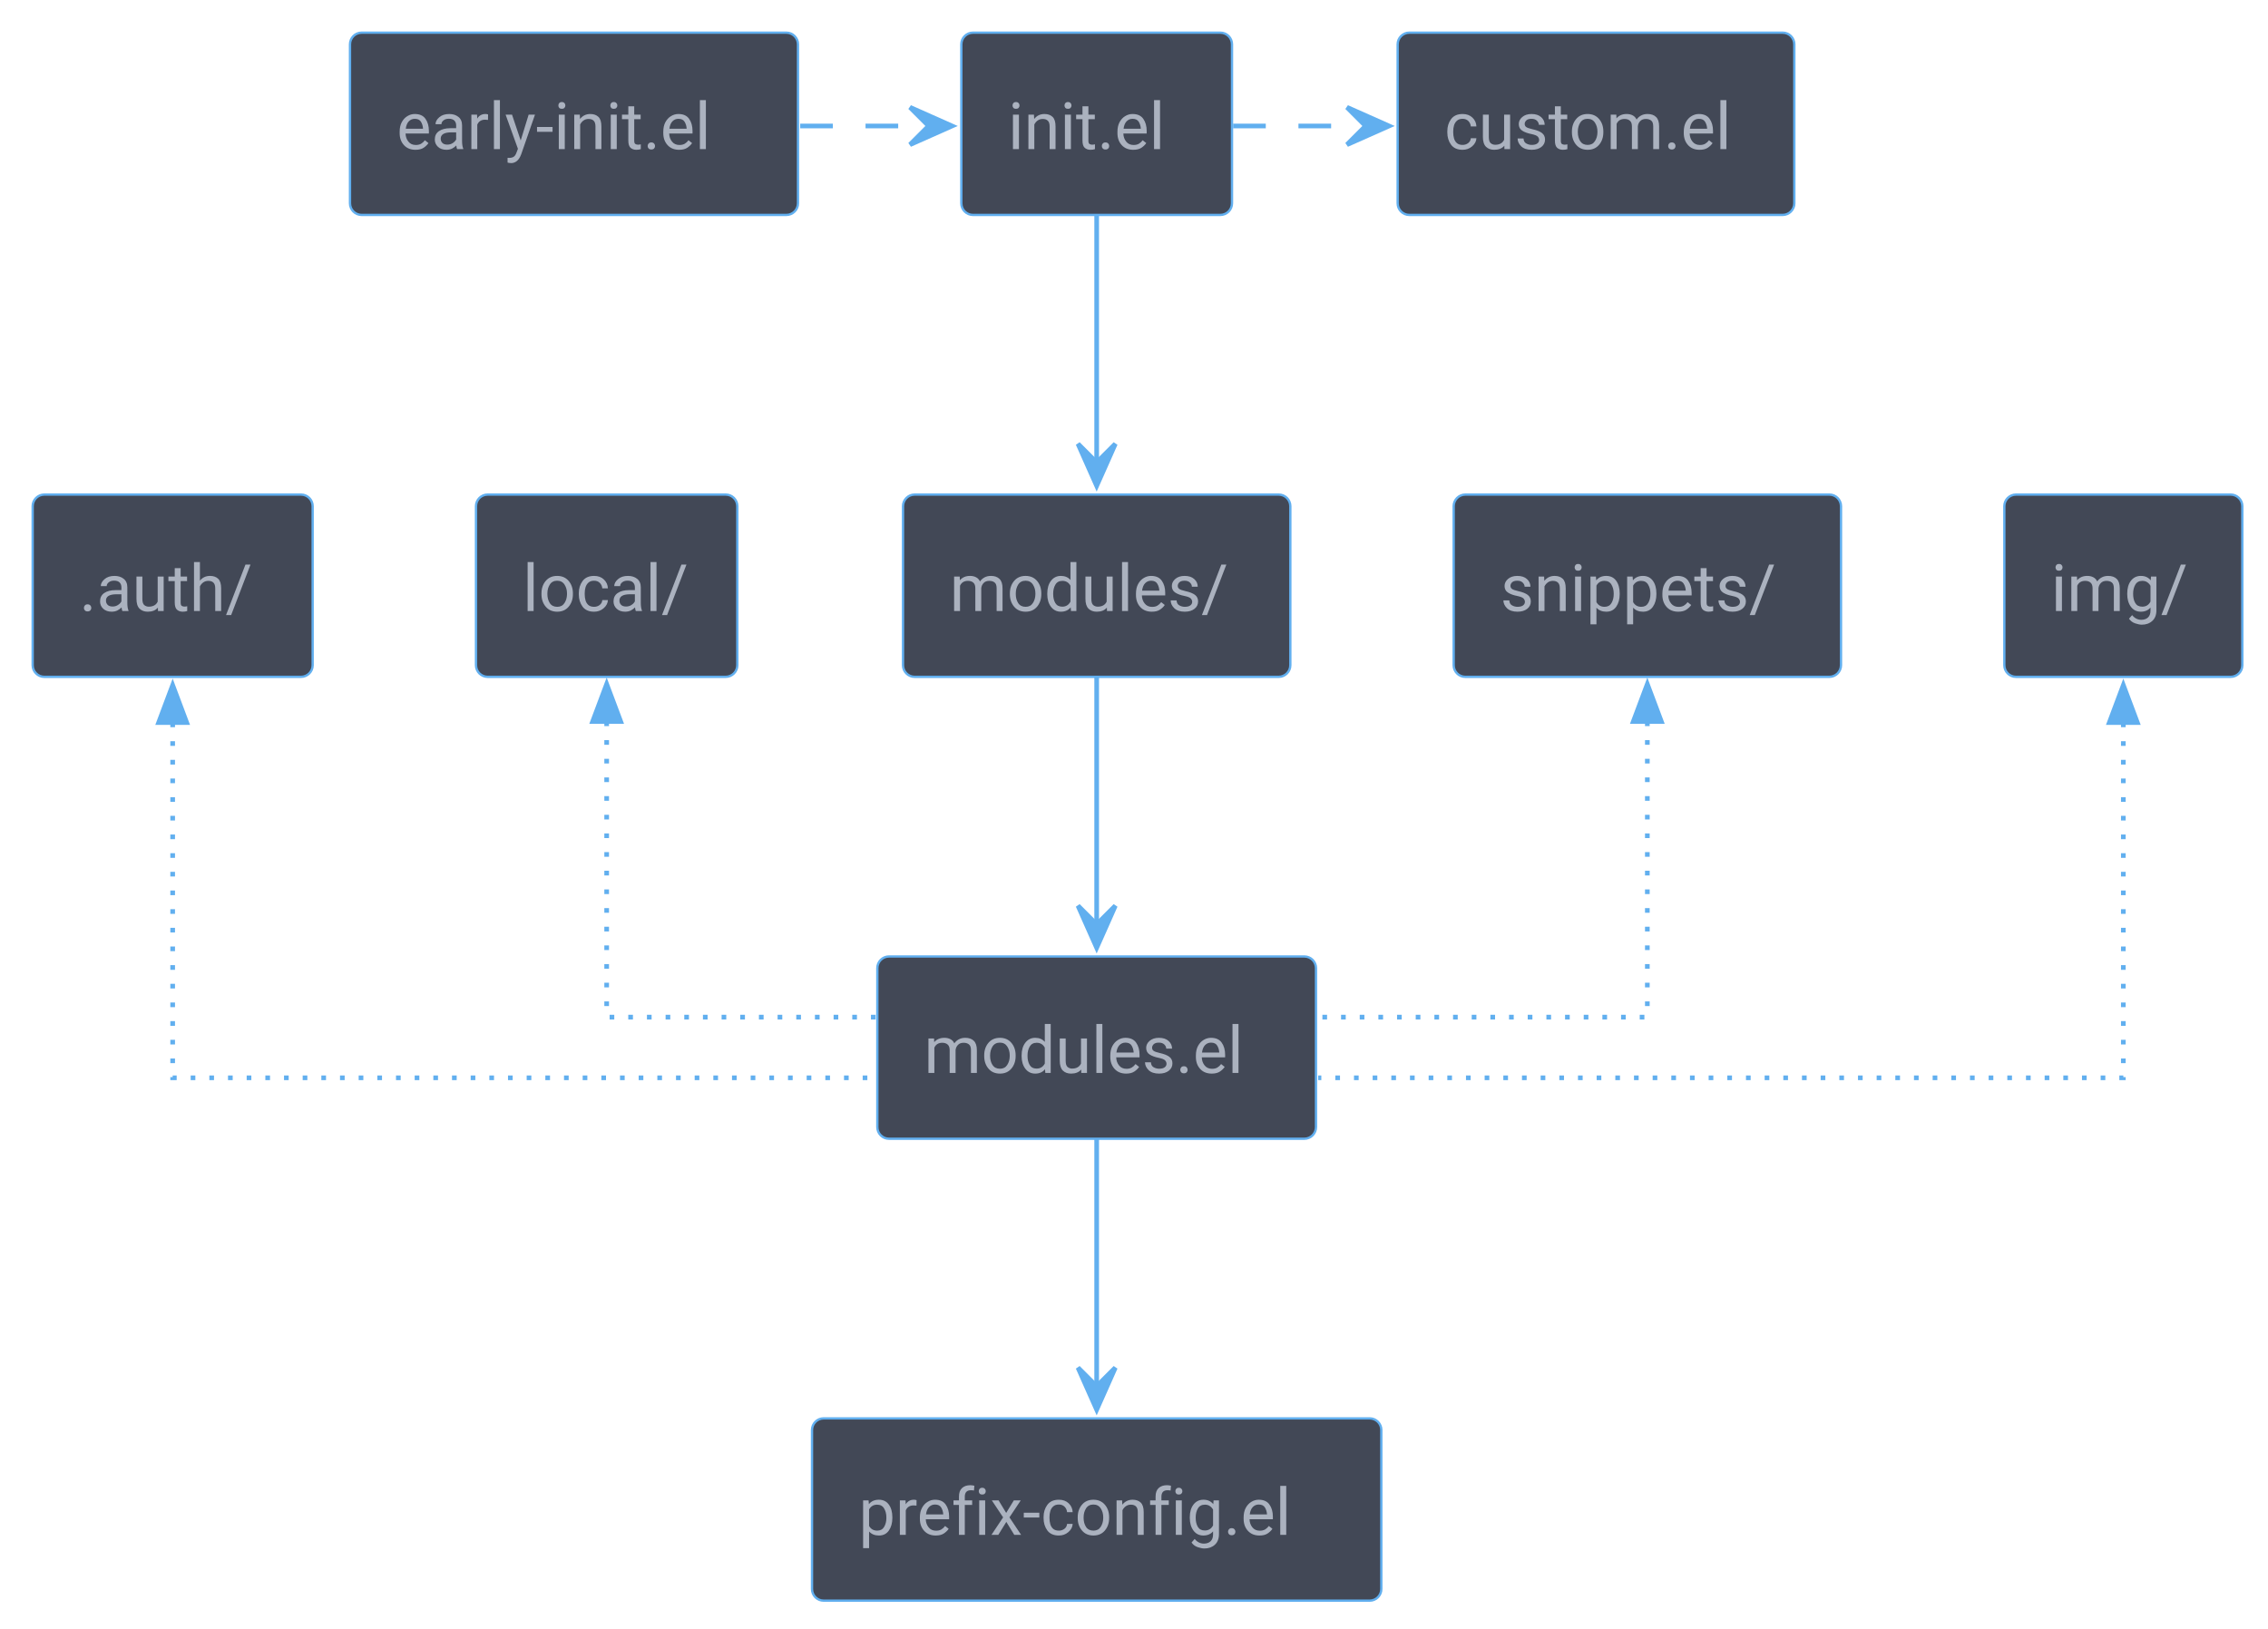
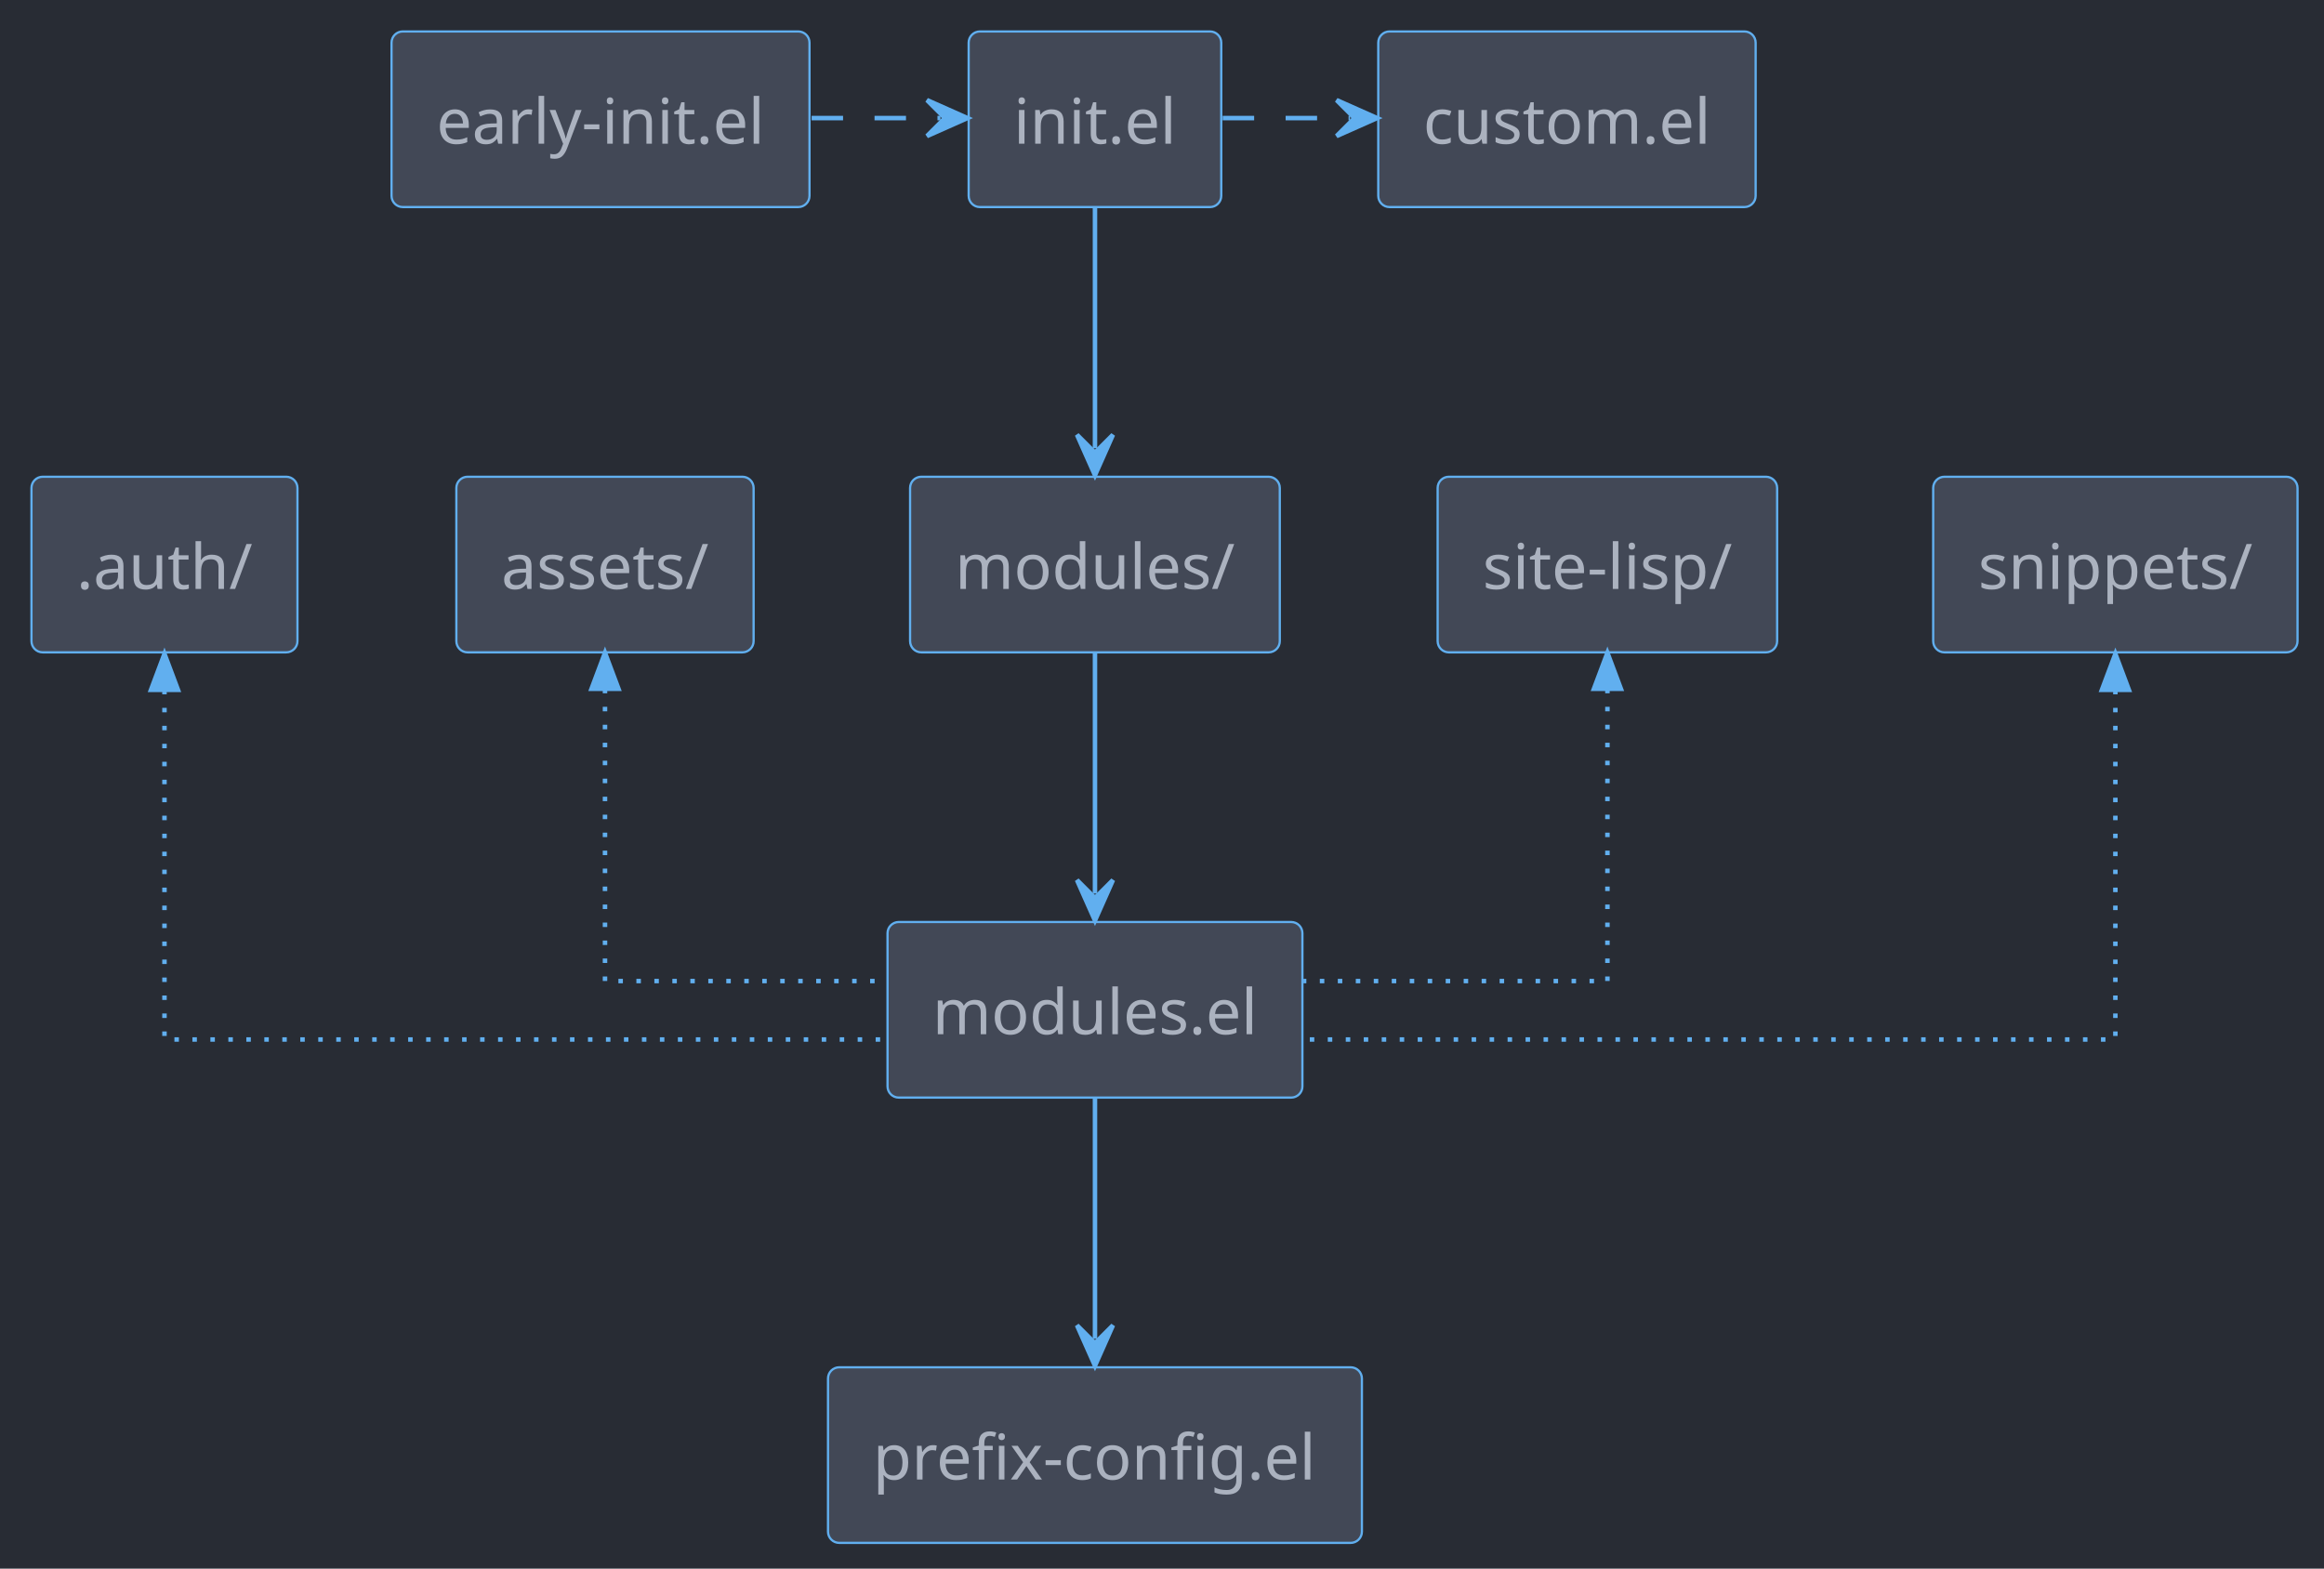
- <svg xmlns="http://www.w3.org/2000/svg" contentStyleType="text/css" height="349px" preserveAspectRatio="none" style="width:486px;height:349px;" version="1.1" viewBox="0 0 486 349" width="486px" zoomAndPan="magnify">
+ <svg xmlns="http://www.w3.org/2000/svg" contentStyleType="text/css" data-diagram-type="DESCRIPTION" height="349px" preserveAspectRatio="none" style="width:517px;height:349px;background:#282C34;" version="1.1" viewBox="0 0 517 349" width="517px" zoomAndPan="magnify">
  <defs />
  <g>
-     <g id="elem_Einit">
-       <rect fill="#424856" height="39.068" rx="2.5" ry="2.5" style="stroke:#61AFEF;stroke-width:0.5;" width="96" x="75" y="7" />
-       <text fill="#ABB2BF" font-family="-apple-system, BlinkMacSystemFont, &quot;Segoe UI&quot;, Roboto, &quot;Helvetica Neue&quot;, Arial, &quot;Noto Sans&quot;, sans-serif, &quot;Apple Color Emoji&quot;, &quot;Segoe UI Emoji&quot;, &quot;Segoe UI Symbol&quot;, &quot;Noto Color Emoji&quot;" font-size="14" lengthAdjust="spacing" textLength="76" x="85" y="31.966">early-init.el</text>
+     <rect fill="#282C34" height="349" style="stroke:none;stroke-width:1;" width="517" x="0" y="0" />
+     <g class="entity" data-entity="Einit" data-source-line="4" data-uid="ent0002" id="entity_Einit">
+       <rect fill="#424856" height="39.068" rx="2.5" ry="2.5" style="stroke:#61AFEF;stroke-width:0.5;" width="92.982" x="87.1" y="7" />
+       <text fill="#ABB2BF" font-family="Noto Sans" font-size="14" lengthAdjust="spacing" textLength="72.982" x="97.1" y="31.966">early-init.el</text>
    </g>
-     <g id="elem_Init">
-       <rect fill="#424856" height="39.068" rx="2.5" ry="2.5" style="stroke:#61AFEF;stroke-width:0.5;" width="58" x="206" y="7" />
-       <text fill="#ABB2BF" font-family="-apple-system, BlinkMacSystemFont, &quot;Segoe UI&quot;, Roboto, &quot;Helvetica Neue&quot;, Arial, &quot;Noto Sans&quot;, sans-serif, &quot;Apple Color Emoji&quot;, &quot;Segoe UI Emoji&quot;, &quot;Segoe UI Symbol&quot;, &quot;Noto Color Emoji&quot;" font-size="14" lengthAdjust="spacing" textLength="38" x="216" y="31.966">init.el</text>
+     <g class="entity" data-entity="Init" data-source-line="5" data-uid="ent0003" id="entity_Init">
+       <rect fill="#424856" height="39.068" rx="2.5" ry="2.5" style="stroke:#61AFEF;stroke-width:0.5;" width="56.19" x="215.49" y="7" />
+       <text fill="#ABB2BF" font-family="Noto Sans" font-size="14" lengthAdjust="spacing" textLength="36.19" x="225.49" y="31.966">init.el</text>
    </g>
-     <g id="elem_Mod">
-       <rect fill="#424856" height="39.068" rx="2.5" ry="2.5" style="stroke:#61AFEF;stroke-width:0.5;" width="94" x="188" y="205" />
-       <text fill="#ABB2BF" font-family="-apple-system, BlinkMacSystemFont, &quot;Segoe UI&quot;, Roboto, &quot;Helvetica Neue&quot;, Arial, &quot;Noto Sans&quot;, sans-serif, &quot;Apple Color Emoji&quot;, &quot;Segoe UI Emoji&quot;, &quot;Segoe UI Symbol&quot;, &quot;Noto Color Emoji&quot;" font-size="14" lengthAdjust="spacing" textLength="74" x="198" y="229.966">modules.el</text>
+     <g class="entity" data-entity="Mod" data-source-line="6" data-uid="ent0004" id="entity_Mod">
+       <rect fill="#424856" height="39.068" rx="2.5" ry="2.5" style="stroke:#61AFEF;stroke-width:0.5;" width="92.296" x="197.44" y="205.13" />
+       <text fill="#ABB2BF" font-family="Noto Sans" font-size="14" lengthAdjust="spacing" textLength="72.296" x="207.44" y="230.096">modules.el</text>
    </g>
-     <g id="elem_Cstm">
-       <rect fill="#424856" height="39.068" rx="2.5" ry="2.5" style="stroke:#61AFEF;stroke-width:0.5;" width="85" x="299.5" y="7" />
-       <text fill="#ABB2BF" font-family="-apple-system, BlinkMacSystemFont, &quot;Segoe UI&quot;, Roboto, &quot;Helvetica Neue&quot;, Arial, &quot;Noto Sans&quot;, sans-serif, &quot;Apple Color Emoji&quot;, &quot;Segoe UI Emoji&quot;, &quot;Segoe UI Symbol&quot;, &quot;Noto Color Emoji&quot;" font-size="14" lengthAdjust="spacing" textLength="65" x="309.5" y="31.966">custom.el</text>
+     <g class="entity" data-entity="Cstm" data-source-line="7" data-uid="ent0005" id="entity_Cstm">
+       <rect fill="#424856" height="39.068" rx="2.5" ry="2.5" style="stroke:#61AFEF;stroke-width:0.5;" width="83.952" x="306.61" y="7" />
+       <text fill="#ABB2BF" font-family="Noto Sans" font-size="14" lengthAdjust="spacing" textLength="63.952" x="316.61" y="31.966">custom.el</text>
    </g>
-     <g id="elem_Tun">
-       <rect fill="#424856" height="39.068" rx="2.5" ry="2.5" style="stroke:#61AFEF;stroke-width:0.5;" width="122" x="174" y="304" />
-       <text fill="#ABB2BF" font-family="-apple-system, BlinkMacSystemFont, &quot;Segoe UI&quot;, Roboto, &quot;Helvetica Neue&quot;, Arial, &quot;Noto Sans&quot;, sans-serif, &quot;Apple Color Emoji&quot;, &quot;Segoe UI Emoji&quot;, &quot;Segoe UI Symbol&quot;, &quot;Noto Color Emoji&quot;" font-size="14" lengthAdjust="spacing" textLength="102" x="184" y="328.966">prefix-config.el</text>
+     <g class="entity" data-entity="Tun" data-source-line="8" data-uid="ent0006" id="entity_Tun">
+       <rect fill="#424856" height="39.068" rx="2.5" ry="2.5" style="stroke:#61AFEF;stroke-width:0.5;" width="118.77" x="184.2" y="304.2" />
+       <text fill="#ABB2BF" font-family="Noto Sans" font-size="14" lengthAdjust="spacing" textLength="98.77" x="194.2" y="329.166">prefix-config.el</text>
    </g>
-     <g id="elem_Auth">
-       <rect fill="#424856" height="39.068" rx="2.5" ry="2.5" style="stroke:#61AFEF;stroke-width:0.5;" width="60" x="7" y="106" />
-       <text fill="#ABB2BF" font-family="-apple-system, BlinkMacSystemFont, &quot;Segoe UI&quot;, Roboto, &quot;Helvetica Neue&quot;, Arial, &quot;Noto Sans&quot;, sans-serif, &quot;Apple Color Emoji&quot;, &quot;Segoe UI Emoji&quot;, &quot;Segoe UI Symbol&quot;, &quot;Noto Color Emoji&quot;" font-size="14" lengthAdjust="spacing" textLength="40" x="17" y="130.966">.auth/</text>
+     <g class="entity" data-entity="Auth" data-source-line="11" data-uid="ent0007" id="entity_Auth">
+       <rect fill="#424856" height="39.068" rx="2.5" ry="2.5" style="stroke:#61AFEF;stroke-width:0.5;" width="59.172" x="7" y="106.07" />
+       <text fill="#ABB2BF" font-family="Noto Sans" font-size="14" lengthAdjust="spacing" textLength="39.172" x="17" y="131.036">.auth/</text>
    </g>
-     <g id="elem_Img">
-       <rect fill="#424856" height="39.068" rx="2.5" ry="2.5" style="stroke:#61AFEF;stroke-width:0.5;" width="51" x="429.5" y="106" />
-       <text fill="#ABB2BF" font-family="-apple-system, BlinkMacSystemFont, &quot;Segoe UI&quot;, Roboto, &quot;Helvetica Neue&quot;, Arial, &quot;Noto Sans&quot;, sans-serif, &quot;Apple Color Emoji&quot;, &quot;Segoe UI Emoji&quot;, &quot;Segoe UI Symbol&quot;, &quot;Noto Color Emoji&quot;" font-size="14" lengthAdjust="spacing" textLength="31" x="439.5" y="130.966">img/</text>
+     <g class="entity" data-entity="Site" data-source-line="12" data-uid="ent0008" id="entity_Site">
+       <rect fill="#424856" height="39.068" rx="2.5" ry="2.5" style="stroke:#61AFEF;stroke-width:0.5;" width="75.524" x="319.82" y="106.07" />
+       <text fill="#ABB2BF" font-family="Noto Sans" font-size="14" lengthAdjust="spacing" textLength="55.524" x="329.82" y="131.036">site-lisp/</text>
    </g>
-     <g id="elem_Loc">
-       <rect fill="#424856" height="39.068" rx="2.5" ry="2.5" style="stroke:#61AFEF;stroke-width:0.5;" width="56" x="102" y="106" />
-       <text fill="#ABB2BF" font-family="-apple-system, BlinkMacSystemFont, &quot;Segoe UI&quot;, Roboto, &quot;Helvetica Neue&quot;, Arial, &quot;Noto Sans&quot;, sans-serif, &quot;Apple Color Emoji&quot;, &quot;Segoe UI Emoji&quot;, &quot;Segoe UI Symbol&quot;, &quot;Noto Color Emoji&quot;" font-size="14" lengthAdjust="spacing" textLength="36" x="112" y="130.966">local/</text>
+     <g class="entity" data-entity="Ast" data-source-line="13" data-uid="ent0009" id="entity_Ast">
+       <rect fill="#424856" height="39.068" rx="2.5" ry="2.5" style="stroke:#61AFEF;stroke-width:0.5;" width="66.13" x="101.52" y="106.07" />
+       <text fill="#ABB2BF" font-family="Noto Sans" font-size="14" lengthAdjust="spacing" textLength="46.13" x="111.52" y="131.036">assets/</text>
    </g>
-     <g id="elem_Modd">
-       <rect fill="#424856" height="39.068" rx="2.5" ry="2.5" style="stroke:#61AFEF;stroke-width:0.5;" width="83" x="193.5" y="106" />
-       <text fill="#ABB2BF" font-family="-apple-system, BlinkMacSystemFont, &quot;Segoe UI&quot;, Roboto, &quot;Helvetica Neue&quot;, Arial, &quot;Noto Sans&quot;, sans-serif, &quot;Apple Color Emoji&quot;, &quot;Segoe UI Emoji&quot;, &quot;Segoe UI Symbol&quot;, &quot;Noto Color Emoji&quot;" font-size="14" lengthAdjust="spacing" textLength="63" x="203.5" y="130.966">modules/</text>
+     <g class="entity" data-entity="Modd" data-source-line="14" data-uid="ent0010" id="entity_Modd">
+       <rect fill="#424856" height="39.068" rx="2.5" ry="2.5" style="stroke:#61AFEF;stroke-width:0.5;" width="82.244" x="202.46" y="106.07" />
+       <text fill="#ABB2BF" font-family="Noto Sans" font-size="14" lengthAdjust="spacing" textLength="62.244" x="212.46" y="131.036">modules/</text>
    </g>
-     <g id="elem_Snip">
-       <rect fill="#424856" height="39.068" rx="2.5" ry="2.5" style="stroke:#61AFEF;stroke-width:0.5;" width="83" x="311.5" y="106" />
-       <text fill="#ABB2BF" font-family="-apple-system, BlinkMacSystemFont, &quot;Segoe UI&quot;, Roboto, &quot;Helvetica Neue&quot;, Arial, &quot;Noto Sans&quot;, sans-serif, &quot;Apple Color Emoji&quot;, &quot;Segoe UI Emoji&quot;, &quot;Segoe UI Symbol&quot;, &quot;Noto Color Emoji&quot;" font-size="14" lengthAdjust="spacing" textLength="63" x="321.5" y="130.966">snippets/</text>
+     <g class="entity" data-entity="Snip" data-source-line="15" data-uid="ent0011" id="entity_Snip">
+       <rect fill="#424856" height="39.068" rx="2.5" ry="2.5" style="stroke:#61AFEF;stroke-width:0.5;" width="81.054" x="430.06" y="106.07" />
+       <text fill="#ABB2BF" font-family="Noto Sans" font-size="14" lengthAdjust="spacing" textLength="61.054" x="440.06" y="131.036">snippets/</text>
    </g>
-     <g id="link_Einit_Init">
-       <path d="M171.47,27 C171.47,27 199,27 199,27 " fill="none" id="Einit-to-Init" style="stroke:#61AFEF;stroke-width:1.0;stroke-dasharray:7.0,7.0;" />
-       <polygon fill="#61AFEF" points="204,27,195,23,199,27,195,31,204,27" style="stroke:#61AFEF;stroke-width:1.0;" />
+     <g class="link" data-entity-1="Einit" data-entity-2="Init" data-source-line="17" data-uid="lnk12" id="link_Einit_Init">
+       <path d="M180.55,26.27 C192.35,26.27 198.65,26.27 209.22,26.27" fill="none" id="Einit-to-Init" style="stroke:#61AFEF;stroke-width:1;stroke-dasharray:7,7;" />
+       <polygon fill="#61AFEF" points="215.22,26.27,206.22,22.27,210.22,26.27,206.22,30.27,215.22,26.27" style="stroke:#61AFEF;stroke-width:1;" />
    </g>
-     <g id="link_Init_Modd">
-       <path d="M235,46.06 C235,46.06 235,99.13 235,99.13 " fill="none" id="Init-to-Modd" style="stroke:#61AFEF;stroke-width:1.0;" />
-       <polygon fill="#61AFEF" points="235,104.13,239,95.13,235,99.13,231,95.13,235,104.13" style="stroke:#61AFEF;stroke-width:1.0;" />
+     <g class="link" data-entity-1="Init" data-entity-2="Modd" data-source-line="18" data-uid="lnk13" id="link_Init_Modd">
+       <path d="M243.59,46.1 C243.59,63.36 243.59,82.39 243.59,99.73" fill="none" id="Init-to-Modd" style="stroke:#61AFEF;stroke-width:1;" />
+       <polygon fill="#61AFEF" points="243.59,105.73,247.59,96.73,243.59,100.73,239.59,96.73,243.59,105.73" style="stroke:#61AFEF;stroke-width:1;" />
    </g>
-     <g id="link_Modd_Mod">
-       <path d="M235,145.06 C235,145.06 235,198.13 235,198.13 " fill="none" id="Modd-to-Mod" style="stroke:#61AFEF;stroke-width:1.0;" />
-       <polygon fill="#61AFEF" points="235,203.13,239,194.13,235,198.13,231,194.13,235,203.13" style="stroke:#61AFEF;stroke-width:1.0;" />
+     <g class="link" data-entity-1="Modd" data-entity-2="Mod" data-source-line="19" data-uid="lnk14" id="link_Modd_Mod">
+       <path d="M243.59,145.17 C243.59,162.43 243.59,181.45 243.59,198.8" fill="none" id="Modd-to-Mod" style="stroke:#61AFEF;stroke-width:1;" />
+       <polygon fill="#61AFEF" points="243.59,204.8,247.59,195.8,243.59,199.8,239.59,195.8,243.59,204.8" style="stroke:#61AFEF;stroke-width:1;" />
    </g>
-     <g id="link_Mod_Tun">
-       <path d="M235,244.06 C235,244.06 235,297.13 235,297.13 " fill="none" id="Mod-to-Tun" style="stroke:#61AFEF;stroke-width:1.0;" />
-       <polygon fill="#61AFEF" points="235,302.13,239,293.13,235,297.13,231,293.13,235,302.13" style="stroke:#61AFEF;stroke-width:1.0;" />
+     <g class="link" data-entity-1="Mod" data-entity-2="Tun" data-source-line="20" data-uid="lnk15" id="link_Mod_Tun">
+       <path d="M243.59,244.24 C243.59,261.5 243.59,280.52 243.59,297.86" fill="none" id="Mod-to-Tun" style="stroke:#61AFEF;stroke-width:1;" />
+       <polygon fill="#61AFEF" points="243.59,303.86,247.59,294.86,243.59,298.86,239.59,294.86,243.59,303.86" style="stroke:#61AFEF;stroke-width:1;" />
    </g>
-     <g id="link_Init_Cstm">
-       <path d="M264.24,27 C264.24,27 292.64,27 292.64,27 " fill="none" id="Init-to-Cstm" style="stroke:#61AFEF;stroke-width:1.0;stroke-dasharray:7.0,7.0;" />
-       <polygon fill="#61AFEF" points="297.64,27,288.64,23,292.64,27,288.64,31,297.64,27" style="stroke:#61AFEF;stroke-width:1.0;" />
+     <g class="link" data-entity-1="Init" data-entity-2="Cstm" data-source-line="21" data-uid="lnk16" id="link_Init_Cstm">
+       <path d="M272,26.27 C282.57,26.27 288.8,26.27 300.34,26.27" fill="none" id="Init-to-Cstm" style="stroke:#61AFEF;stroke-width:1;stroke-dasharray:7,7;" />
+       <polygon fill="#61AFEF" points="306.34,26.27,297.34,22.27,301.34,26.27,297.34,30.27,306.34,26.27" style="stroke:#61AFEF;stroke-width:1;" />
    </g>
-     <g id="link_Loc_Mod">
-       <path d="M130,154.63 C130,154.63 130,218 130,218 C130,218 159.85,218 187.72,218 " fill="none" id="Loc-backto-Mod" style="stroke:#61AFEF;stroke-width:1.0;stroke-dasharray:1.0,3.0;" />
-       <polygon fill="#61AFEF" points="130,146.63,127,154.63,133,154.63,130,146.63" style="stroke:#61AFEF;stroke-width:1.0;" />
+     <g class="link" data-entity-1="Ast" data-entity-2="Mod" data-source-line="23" data-uid="lnk18" id="link_Ast_Mod">
+       <path d="M134.59,153.25 C134.59,180.46 134.59,218.27 134.59,218.27 C134.59,218.27 167.42,218.27 197.04,218.27" fill="none" id="Ast-backto-Mod" style="stroke:#61AFEF;stroke-width:1;stroke-dasharray:1,3;" />
+       <polygon fill="#61AFEF" points="134.59,145.25,131.59,153.25,137.59,153.25,134.59,145.25" style="stroke:#61AFEF;stroke-width:1;" />
    </g>
-     <g id="link_Snip_Mod">
-       <path d="M353,154.63 C353,154.63 353,218 353,218 C353,218 315.14,218 282.32,218 " fill="none" id="Snip-backto-Mod" style="stroke:#61AFEF;stroke-width:1.0;stroke-dasharray:1.0,3.0;" />
-       <polygon fill="#61AFEF" points="353,146.63,350,154.63,356,154.63,353,146.63" style="stroke:#61AFEF;stroke-width:1.0;" />
+     <g class="link" data-entity-1="Site" data-entity-2="Mod" data-source-line="24" data-uid="lnk20" id="link_Site_Mod">
+       <path d="M357.59,153.25 C357.59,180.46 357.59,218.27 357.59,218.27 C357.59,218.27 321.52,218.27 289.95,218.27" fill="none" id="Site-backto-Mod" style="stroke:#61AFEF;stroke-width:1;stroke-dasharray:1,3;" />
+       <polygon fill="#61AFEF" points="357.59,145.25,354.59,153.25,360.59,153.25,357.59,145.25" style="stroke:#61AFEF;stroke-width:1;" />
    </g>
-     <g id="link_Auth_Mod">
-       <path d="M37,154.86 C37,154.86 37,231 37,231 C37,231 129,231 187.57,231 " fill="none" id="Auth-backto-Mod" style="stroke:#61AFEF;stroke-width:1.0;stroke-dasharray:1.0,3.0;" />
-       <polygon fill="#61AFEF" points="37,146.86,34,154.86,40,154.86,37,146.86" style="stroke:#61AFEF;stroke-width:1.0;" />
+     <g class="link" data-entity-1="Snip" data-entity-2="Mod" data-source-line="25" data-uid="lnk22" id="link_Snip_Mod">
+       <path d="M470.59,153.48 C470.59,184.09 470.59,231.27 470.59,231.27 C470.59,231.27 356.48,231.27 290.07,231.27" fill="none" id="Snip-backto-Mod" style="stroke:#61AFEF;stroke-width:1;stroke-dasharray:1,3;" />
+       <polygon fill="#61AFEF" points="470.59,145.48,467.59,153.48,473.59,153.48,470.59,145.48" style="stroke:#61AFEF;stroke-width:1;" />
    </g>
-     <g id="link_Img_Mod">
-       <path d="M455,154.86 C455,154.86 455,231 455,231 C455,231 347.14,231 282.47,231 " fill="none" id="Img-backto-Mod" style="stroke:#61AFEF;stroke-width:1.0;stroke-dasharray:1.0,3.0;" />
-       <polygon fill="#61AFEF" points="455,146.86,452,154.86,458,154.86,455,146.86" style="stroke:#61AFEF;stroke-width:1.0;" />
+     <g class="link" data-entity-1="Auth" data-entity-2="Mod" data-source-line="26" data-uid="lnk24" id="link_Auth_Mod">
+       <path d="M36.59,153.48 C36.59,184.09 36.59,231.27 36.59,231.27 C36.59,231.27 136.1,231.27 197.13,231.27" fill="none" id="Auth-backto-Mod" style="stroke:#61AFEF;stroke-width:1;stroke-dasharray:1,3;" />
+       <polygon fill="#61AFEF" points="36.59,145.48,33.59,153.48,39.59,153.48,36.59,145.48" style="stroke:#61AFEF;stroke-width:1;" />
    </g>
  </g>
</svg>
